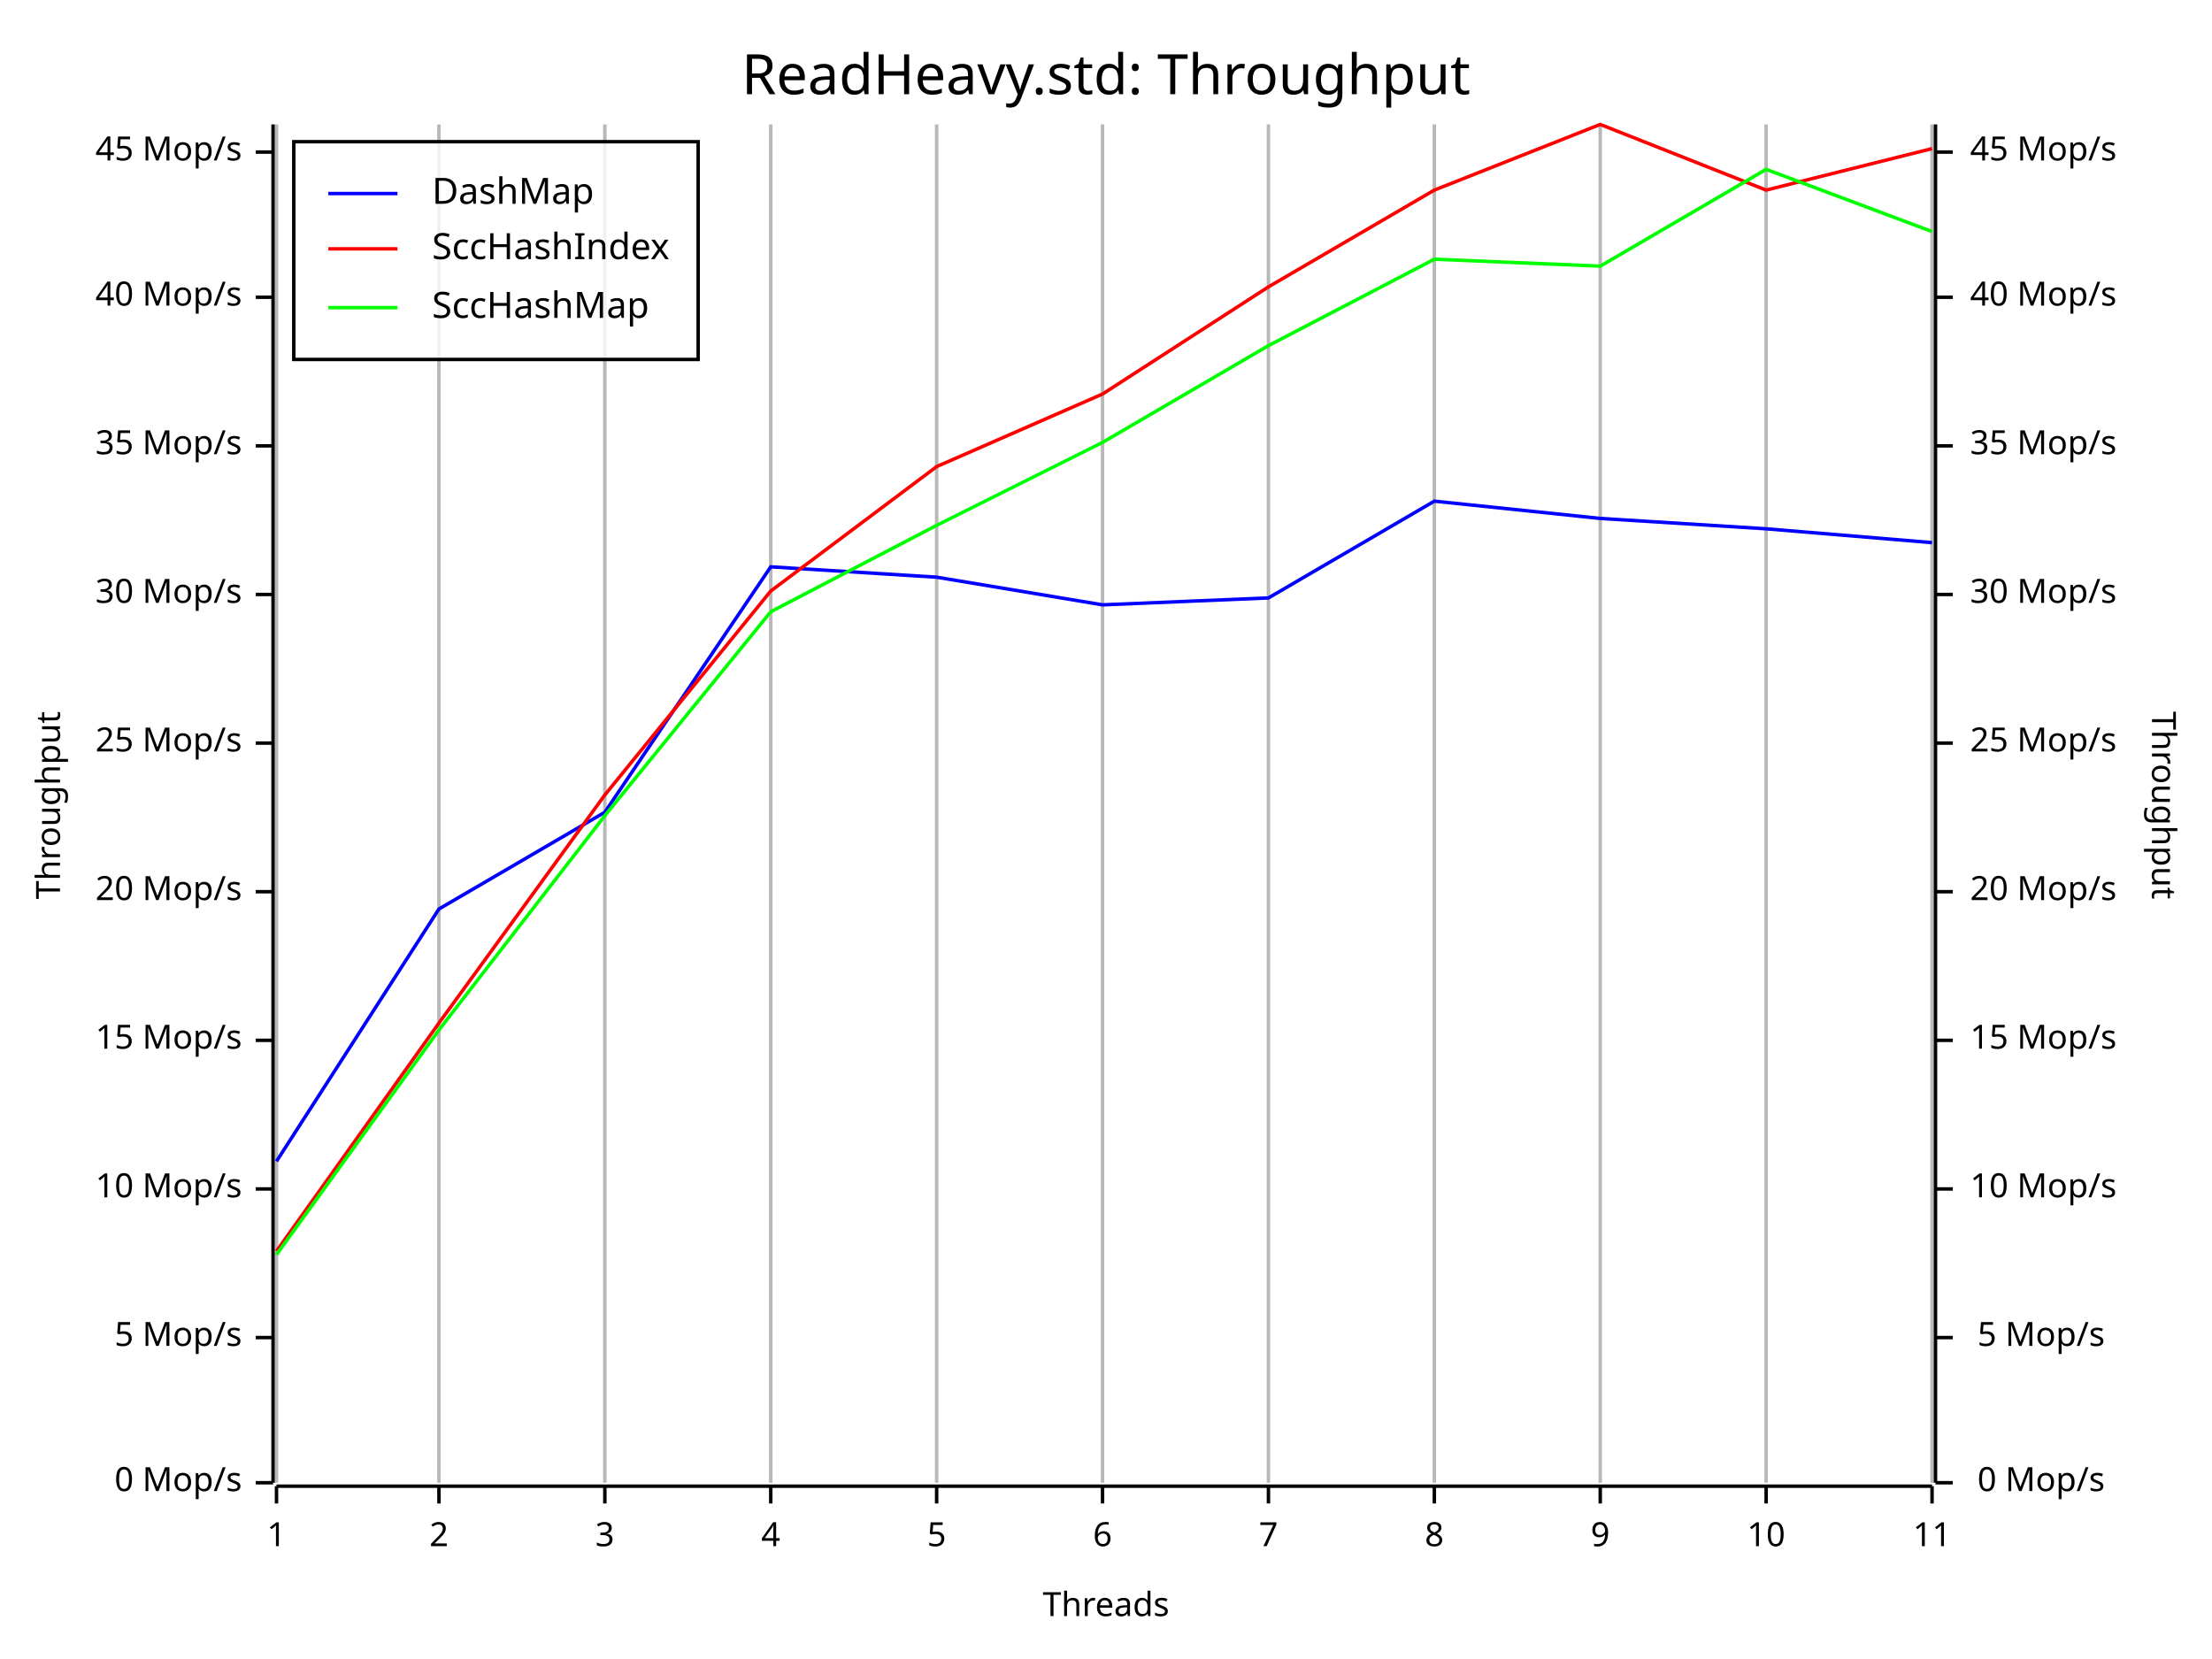
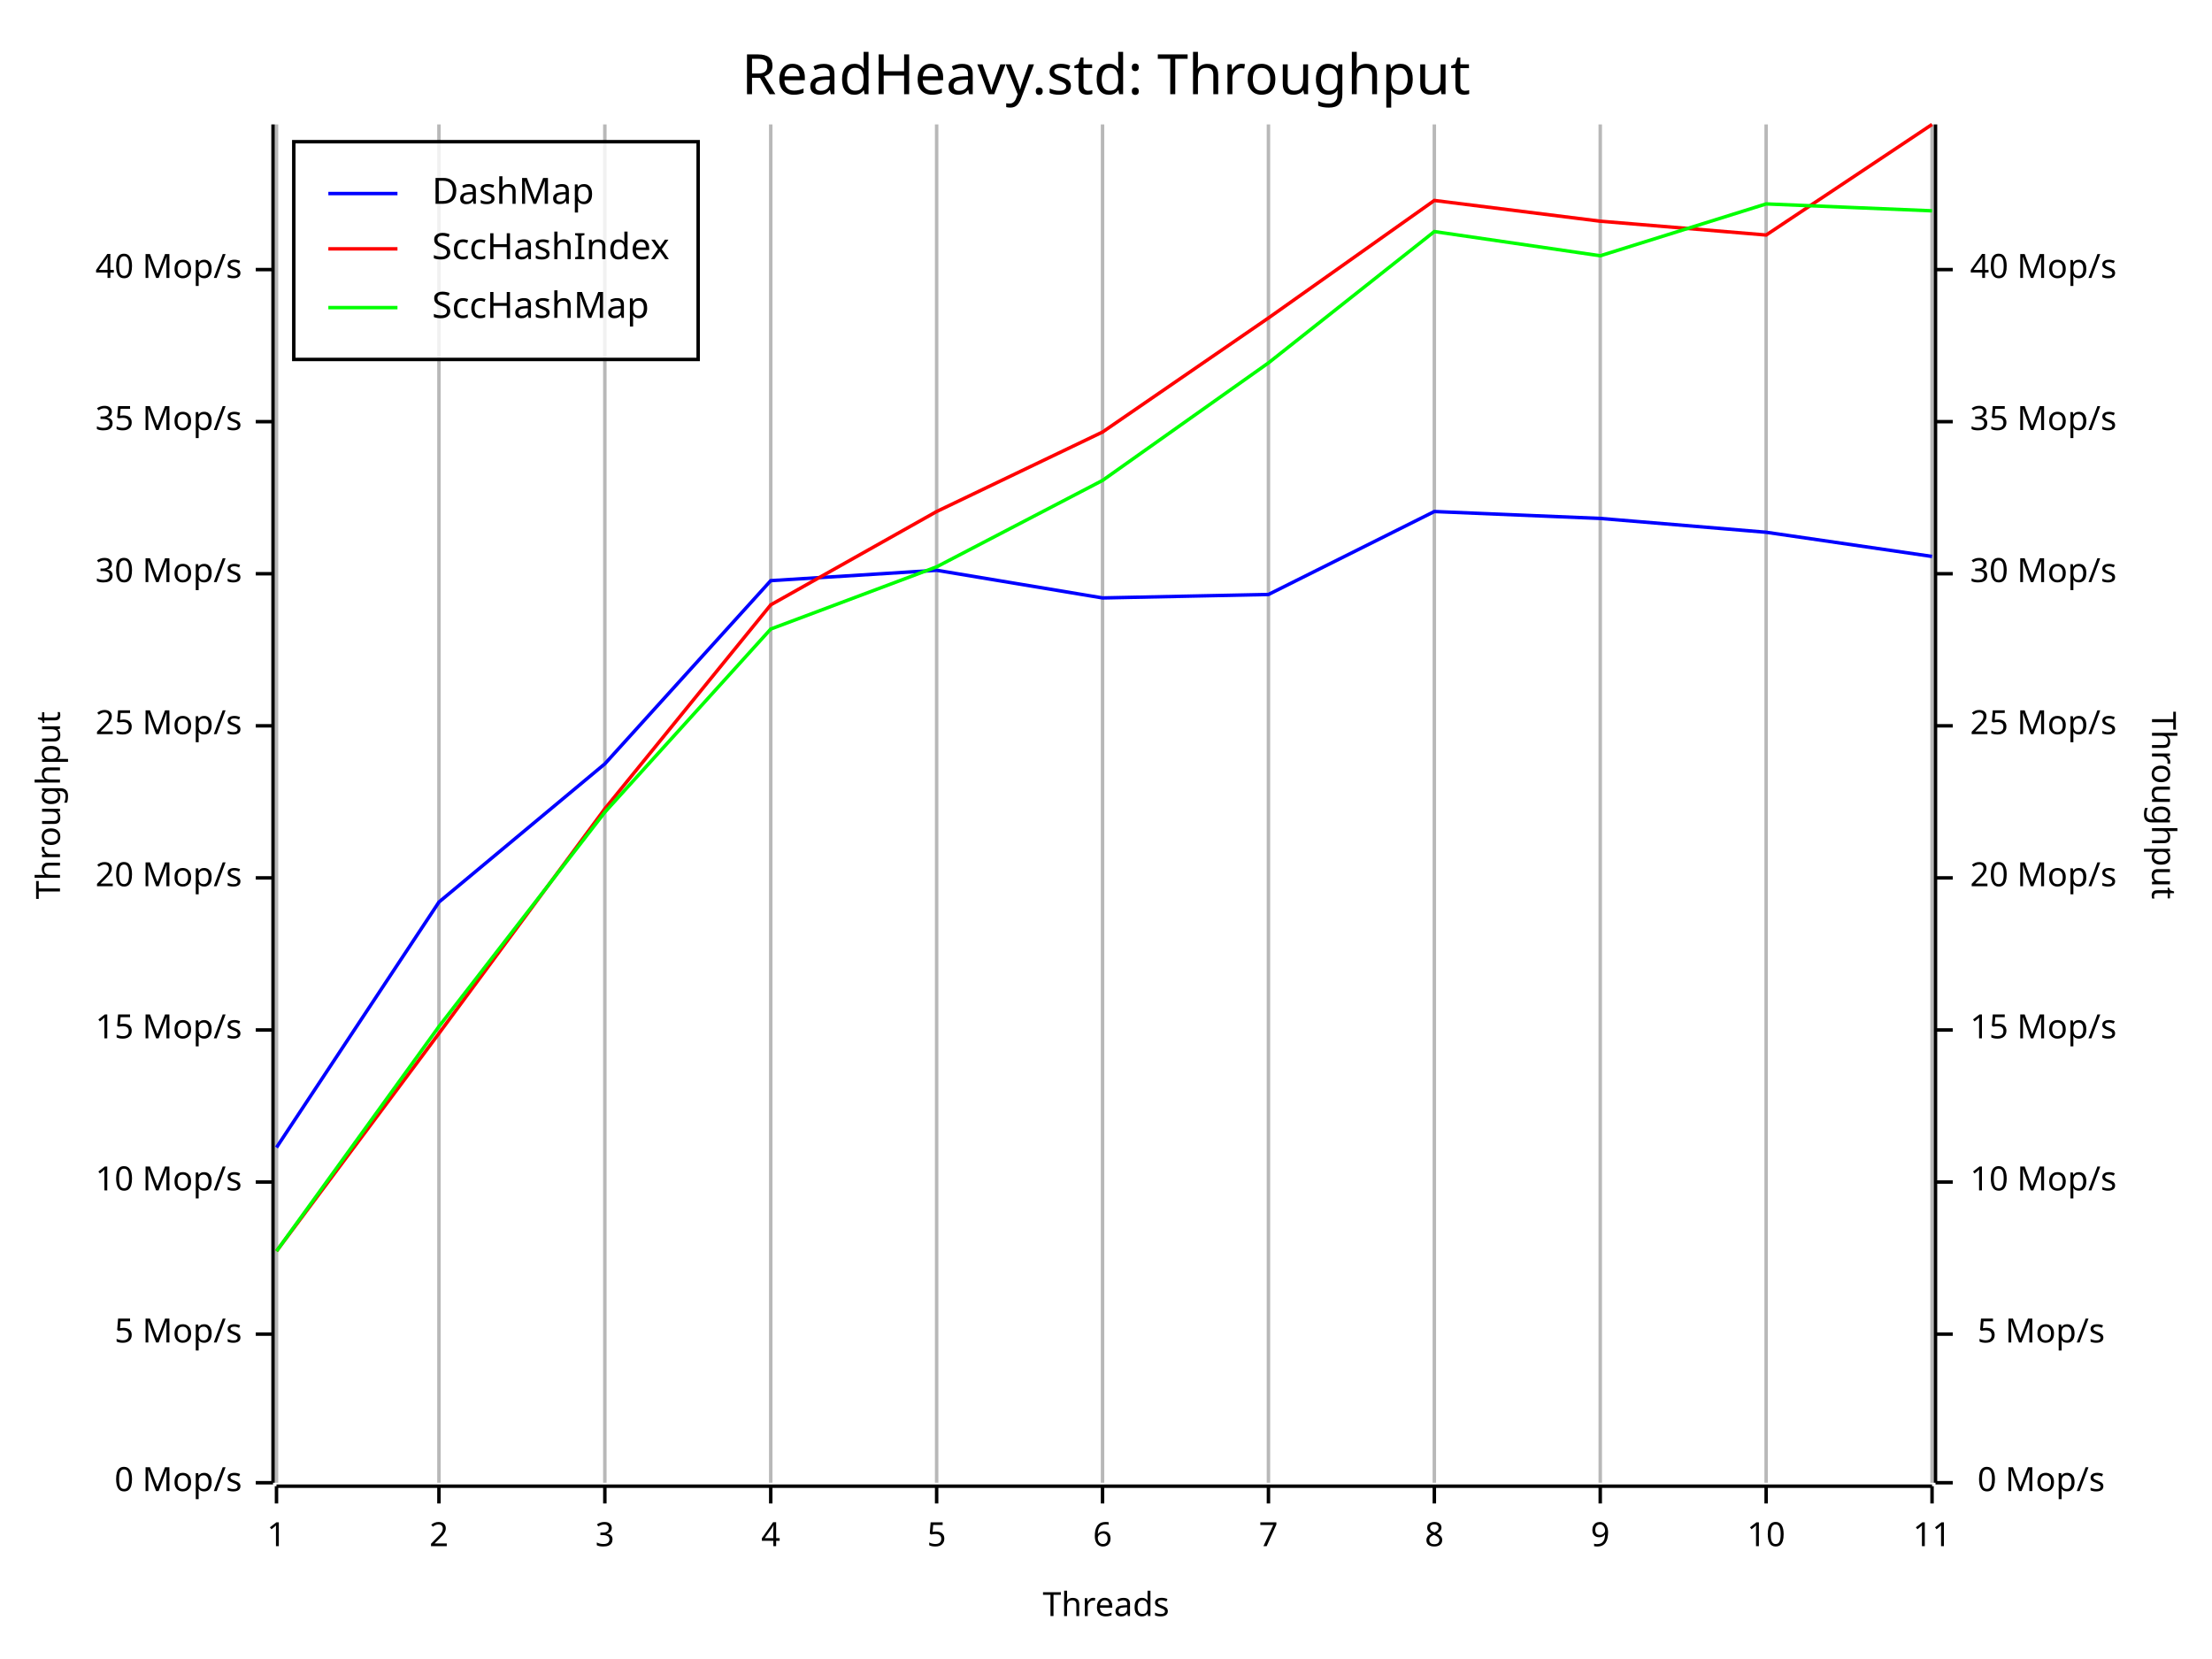
<svg xmlns="http://www.w3.org/2000/svg" width="640" height="480" viewBox="0 0 640 480">
  <rect x="0" y="0" width="640" height="480" opacity="1" fill="#FFFFFF" stroke="none" />
  <text x="320" y="15" dy="0.76em" text-anchor="middle" font-family="Fira Code" font-size="16.129" opacity="1" fill="#000000">
ReadHeavy.std: Throughput
</text>
  <line opacity="0.1" stroke="#000000" stroke-width="1" x1="80" y1="429" x2="80" y2="36" />
  <line opacity="0.1" stroke="#000000" stroke-width="1" x1="127" y1="429" x2="127" y2="36" />
  <line opacity="0.1" stroke="#000000" stroke-width="1" x1="175" y1="429" x2="175" y2="36" />
  <line opacity="0.1" stroke="#000000" stroke-width="1" x1="223" y1="429" x2="223" y2="36" />
  <line opacity="0.1" stroke="#000000" stroke-width="1" x1="271" y1="429" x2="271" y2="36" />
  <line opacity="0.1" stroke="#000000" stroke-width="1" x1="319" y1="429" x2="319" y2="36" />
  <line opacity="0.1" stroke="#000000" stroke-width="1" x1="367" y1="429" x2="367" y2="36" />
  <line opacity="0.1" stroke="#000000" stroke-width="1" x1="415" y1="429" x2="415" y2="36" />
  <line opacity="0.1" stroke="#000000" stroke-width="1" x1="463" y1="429" x2="463" y2="36" />
  <line opacity="0.1" stroke="#000000" stroke-width="1" x1="511" y1="429" x2="511" y2="36" />
  <line opacity="0.1" stroke="#000000" stroke-width="1" x1="559" y1="429" x2="559" y2="36" />
  <text x="10" y="233" dy="0.76em" text-anchor="middle" font-family="sans-serif" font-size="9.677" opacity="1" fill="#000000" transform="rotate(270, 10, 233)">
Throughput
</text>
  <text x="320" y="470" dy="-0.5ex" text-anchor="middle" font-family="sans-serif" font-size="9.677" opacity="1" fill="#000000">
Threads
</text>
  <text x="630" y="233" dy="0.76em" text-anchor="middle" font-family="sans-serif" font-size="9.677" opacity="1" fill="#000000" transform="rotate(90, 630, 233)">
Throughput
</text>
  <line opacity="0.2" stroke="#000000" stroke-width="1" x1="80" y1="429" x2="80" y2="36" />
  <line opacity="0.2" stroke="#000000" stroke-width="1" x1="127" y1="429" x2="127" y2="36" />
  <line opacity="0.2" stroke="#000000" stroke-width="1" x1="175" y1="429" x2="175" y2="36" />
  <line opacity="0.2" stroke="#000000" stroke-width="1" x1="223" y1="429" x2="223" y2="36" />
  <line opacity="0.2" stroke="#000000" stroke-width="1" x1="271" y1="429" x2="271" y2="36" />
  <line opacity="0.2" stroke="#000000" stroke-width="1" x1="319" y1="429" x2="319" y2="36" />
  <line opacity="0.2" stroke="#000000" stroke-width="1" x1="367" y1="429" x2="367" y2="36" />
  <line opacity="0.2" stroke="#000000" stroke-width="1" x1="415" y1="429" x2="415" y2="36" />
  <line opacity="0.2" stroke="#000000" stroke-width="1" x1="463" y1="429" x2="463" y2="36" />
  <line opacity="0.2" stroke="#000000" stroke-width="1" x1="511" y1="429" x2="511" y2="36" />
  <line opacity="0.2" stroke="#000000" stroke-width="1" x1="559" y1="429" x2="559" y2="36" />
  <polyline fill="none" opacity="1" stroke="#000000" stroke-width="1" points="79,36 79,429 " />
  <text x="70" y="429" dy="0.5ex" text-anchor="end" font-family="sans-serif" font-size="9.677" opacity="1" fill="#000000">
0 Mop/s
</text>
  <polyline fill="none" opacity="1" stroke="#000000" stroke-width="1" points="74,429 79,429 " />
-   <text x="70" y="387" dy="0.5ex" text-anchor="end" font-family="sans-serif" font-size="9.677" opacity="1" fill="#000000">
+   <text x="70" y="386" dy="0.5ex" text-anchor="end" font-family="sans-serif" font-size="9.677" opacity="1" fill="#000000">
5 Mop/s
</text>
-   <polyline fill="none" opacity="1" stroke="#000000" stroke-width="1" points="74,387 79,387 " />
-   <text x="70" y="344" dy="0.5ex" text-anchor="end" font-family="sans-serif" font-size="9.677" opacity="1" fill="#000000">
+   <polyline fill="none" opacity="1" stroke="#000000" stroke-width="1" points="74,386 79,386 " />
+   <text x="70" y="342" dy="0.5ex" text-anchor="end" font-family="sans-serif" font-size="9.677" opacity="1" fill="#000000">
10 Mop/s
</text>
-   <polyline fill="none" opacity="1" stroke="#000000" stroke-width="1" points="74,344 79,344 " />
-   <text x="70" y="301" dy="0.5ex" text-anchor="end" font-family="sans-serif" font-size="9.677" opacity="1" fill="#000000">
+   <polyline fill="none" opacity="1" stroke="#000000" stroke-width="1" points="74,342 79,342 " />
+   <text x="70" y="298" dy="0.5ex" text-anchor="end" font-family="sans-serif" font-size="9.677" opacity="1" fill="#000000">
15 Mop/s
</text>
-   <polyline fill="none" opacity="1" stroke="#000000" stroke-width="1" points="74,301 79,301 " />
-   <text x="70" y="258" dy="0.5ex" text-anchor="end" font-family="sans-serif" font-size="9.677" opacity="1" fill="#000000">
+   <polyline fill="none" opacity="1" stroke="#000000" stroke-width="1" points="74,298 79,298 " />
+   <text x="70" y="254" dy="0.5ex" text-anchor="end" font-family="sans-serif" font-size="9.677" opacity="1" fill="#000000">
20 Mop/s
</text>
-   <polyline fill="none" opacity="1" stroke="#000000" stroke-width="1" points="74,258 79,258 " />
-   <text x="70" y="215" dy="0.5ex" text-anchor="end" font-family="sans-serif" font-size="9.677" opacity="1" fill="#000000">
+   <polyline fill="none" opacity="1" stroke="#000000" stroke-width="1" points="74,254 79,254 " />
+   <text x="70" y="210" dy="0.5ex" text-anchor="end" font-family="sans-serif" font-size="9.677" opacity="1" fill="#000000">
25 Mop/s
</text>
-   <polyline fill="none" opacity="1" stroke="#000000" stroke-width="1" points="74,215 79,215 " />
-   <text x="70" y="172" dy="0.5ex" text-anchor="end" font-family="sans-serif" font-size="9.677" opacity="1" fill="#000000">
+   <polyline fill="none" opacity="1" stroke="#000000" stroke-width="1" points="74,210 79,210 " />
+   <text x="70" y="166" dy="0.5ex" text-anchor="end" font-family="sans-serif" font-size="9.677" opacity="1" fill="#000000">
30 Mop/s
</text>
-   <polyline fill="none" opacity="1" stroke="#000000" stroke-width="1" points="74,172 79,172 " />
-   <text x="70" y="129" dy="0.5ex" text-anchor="end" font-family="sans-serif" font-size="9.677" opacity="1" fill="#000000">
+   <polyline fill="none" opacity="1" stroke="#000000" stroke-width="1" points="74,166 79,166 " />
+   <text x="70" y="122" dy="0.5ex" text-anchor="end" font-family="sans-serif" font-size="9.677" opacity="1" fill="#000000">
35 Mop/s
</text>
-   <polyline fill="none" opacity="1" stroke="#000000" stroke-width="1" points="74,129 79,129 " />
-   <text x="70" y="86" dy="0.5ex" text-anchor="end" font-family="sans-serif" font-size="9.677" opacity="1" fill="#000000">
+   <polyline fill="none" opacity="1" stroke="#000000" stroke-width="1" points="74,122 79,122 " />
+   <text x="70" y="78" dy="0.5ex" text-anchor="end" font-family="sans-serif" font-size="9.677" opacity="1" fill="#000000">
40 Mop/s
</text>
-   <polyline fill="none" opacity="1" stroke="#000000" stroke-width="1" points="74,86 79,86 " />
-   <text x="70" y="44" dy="0.5ex" text-anchor="end" font-family="sans-serif" font-size="9.677" opacity="1" fill="#000000">
- 45 Mop/s
- </text>
-   <polyline fill="none" opacity="1" stroke="#000000" stroke-width="1" points="74,44 79,44 " />
+   <polyline fill="none" opacity="1" stroke="#000000" stroke-width="1" points="74,78 79,78 " />
  <polyline fill="none" opacity="1" stroke="#000000" stroke-width="1" points="80,430 559,430 " />
  <text x="80" y="440" dy="0.76em" text-anchor="middle" font-family="sans-serif" font-size="9.677" opacity="1" fill="#000000">
1
</text>
  <polyline fill="none" opacity="1" stroke="#000000" stroke-width="1" points="80,430 80,435 " />
  <text x="127" y="440" dy="0.76em" text-anchor="middle" font-family="sans-serif" font-size="9.677" opacity="1" fill="#000000">
2
</text>
  <polyline fill="none" opacity="1" stroke="#000000" stroke-width="1" points="127,430 127,435 " />
  <text x="175" y="440" dy="0.76em" text-anchor="middle" font-family="sans-serif" font-size="9.677" opacity="1" fill="#000000">
3
</text>
  <polyline fill="none" opacity="1" stroke="#000000" stroke-width="1" points="175,430 175,435 " />
  <text x="223" y="440" dy="0.76em" text-anchor="middle" font-family="sans-serif" font-size="9.677" opacity="1" fill="#000000">
4
</text>
  <polyline fill="none" opacity="1" stroke="#000000" stroke-width="1" points="223,430 223,435 " />
  <text x="271" y="440" dy="0.76em" text-anchor="middle" font-family="sans-serif" font-size="9.677" opacity="1" fill="#000000">
5
</text>
  <polyline fill="none" opacity="1" stroke="#000000" stroke-width="1" points="271,430 271,435 " />
  <text x="319" y="440" dy="0.76em" text-anchor="middle" font-family="sans-serif" font-size="9.677" opacity="1" fill="#000000">
6
</text>
  <polyline fill="none" opacity="1" stroke="#000000" stroke-width="1" points="319,430 319,435 " />
  <text x="367" y="440" dy="0.76em" text-anchor="middle" font-family="sans-serif" font-size="9.677" opacity="1" fill="#000000">
7
</text>
  <polyline fill="none" opacity="1" stroke="#000000" stroke-width="1" points="367,430 367,435 " />
  <text x="415" y="440" dy="0.76em" text-anchor="middle" font-family="sans-serif" font-size="9.677" opacity="1" fill="#000000">
8
</text>
  <polyline fill="none" opacity="1" stroke="#000000" stroke-width="1" points="415,430 415,435 " />
  <text x="463" y="440" dy="0.76em" text-anchor="middle" font-family="sans-serif" font-size="9.677" opacity="1" fill="#000000">
9
</text>
  <polyline fill="none" opacity="1" stroke="#000000" stroke-width="1" points="463,430 463,435 " />
  <text x="511" y="440" dy="0.76em" text-anchor="middle" font-family="sans-serif" font-size="9.677" opacity="1" fill="#000000">
10
</text>
  <polyline fill="none" opacity="1" stroke="#000000" stroke-width="1" points="511,430 511,435 " />
  <text x="559" y="440" dy="0.76em" text-anchor="middle" font-family="sans-serif" font-size="9.677" opacity="1" fill="#000000">
11
</text>
  <polyline fill="none" opacity="1" stroke="#000000" stroke-width="1" points="559,430 559,435 " />
  <polyline fill="none" opacity="1" stroke="#000000" stroke-width="1" points="560,36 560,429 " />
  <text x="609" y="429" dy="0.5ex" text-anchor="end" font-family="sans-serif" font-size="9.677" opacity="1" fill="#000000">
0 Mop/s
</text>
  <polyline fill="none" opacity="1" stroke="#000000" stroke-width="1" points="560,429 565,429 " />
-   <text x="609" y="387" dy="0.5ex" text-anchor="end" font-family="sans-serif" font-size="9.677" opacity="1" fill="#000000">
+   <text x="609" y="386" dy="0.5ex" text-anchor="end" font-family="sans-serif" font-size="9.677" opacity="1" fill="#000000">
5 Mop/s
</text>
-   <polyline fill="none" opacity="1" stroke="#000000" stroke-width="1" points="560,387 565,387 " />
-   <text x="570" y="344" dy="0.5ex" text-anchor="start" font-family="sans-serif" font-size="9.677" opacity="1" fill="#000000">
+   <polyline fill="none" opacity="1" stroke="#000000" stroke-width="1" points="560,386 565,386 " />
+   <text x="570" y="342" dy="0.5ex" text-anchor="start" font-family="sans-serif" font-size="9.677" opacity="1" fill="#000000">
10 Mop/s
</text>
-   <polyline fill="none" opacity="1" stroke="#000000" stroke-width="1" points="560,344 565,344 " />
-   <text x="570" y="301" dy="0.5ex" text-anchor="start" font-family="sans-serif" font-size="9.677" opacity="1" fill="#000000">
+   <polyline fill="none" opacity="1" stroke="#000000" stroke-width="1" points="560,342 565,342 " />
+   <text x="570" y="298" dy="0.5ex" text-anchor="start" font-family="sans-serif" font-size="9.677" opacity="1" fill="#000000">
15 Mop/s
</text>
-   <polyline fill="none" opacity="1" stroke="#000000" stroke-width="1" points="560,301 565,301 " />
-   <text x="570" y="258" dy="0.5ex" text-anchor="start" font-family="sans-serif" font-size="9.677" opacity="1" fill="#000000">
+   <polyline fill="none" opacity="1" stroke="#000000" stroke-width="1" points="560,298 565,298 " />
+   <text x="570" y="254" dy="0.5ex" text-anchor="start" font-family="sans-serif" font-size="9.677" opacity="1" fill="#000000">
20 Mop/s
</text>
-   <polyline fill="none" opacity="1" stroke="#000000" stroke-width="1" points="560,258 565,258 " />
-   <text x="570" y="215" dy="0.5ex" text-anchor="start" font-family="sans-serif" font-size="9.677" opacity="1" fill="#000000">
+   <polyline fill="none" opacity="1" stroke="#000000" stroke-width="1" points="560,254 565,254 " />
+   <text x="570" y="210" dy="0.5ex" text-anchor="start" font-family="sans-serif" font-size="9.677" opacity="1" fill="#000000">
25 Mop/s
</text>
-   <polyline fill="none" opacity="1" stroke="#000000" stroke-width="1" points="560,215 565,215 " />
-   <text x="570" y="172" dy="0.5ex" text-anchor="start" font-family="sans-serif" font-size="9.677" opacity="1" fill="#000000">
+   <polyline fill="none" opacity="1" stroke="#000000" stroke-width="1" points="560,210 565,210 " />
+   <text x="570" y="166" dy="0.5ex" text-anchor="start" font-family="sans-serif" font-size="9.677" opacity="1" fill="#000000">
30 Mop/s
</text>
-   <polyline fill="none" opacity="1" stroke="#000000" stroke-width="1" points="560,172 565,172 " />
-   <text x="570" y="129" dy="0.5ex" text-anchor="start" font-family="sans-serif" font-size="9.677" opacity="1" fill="#000000">
+   <polyline fill="none" opacity="1" stroke="#000000" stroke-width="1" points="560,166 565,166 " />
+   <text x="570" y="122" dy="0.5ex" text-anchor="start" font-family="sans-serif" font-size="9.677" opacity="1" fill="#000000">
35 Mop/s
</text>
-   <polyline fill="none" opacity="1" stroke="#000000" stroke-width="1" points="560,129 565,129 " />
-   <text x="570" y="86" dy="0.5ex" text-anchor="start" font-family="sans-serif" font-size="9.677" opacity="1" fill="#000000">
+   <polyline fill="none" opacity="1" stroke="#000000" stroke-width="1" points="560,122 565,122 " />
+   <text x="570" y="78" dy="0.5ex" text-anchor="start" font-family="sans-serif" font-size="9.677" opacity="1" fill="#000000">
40 Mop/s
</text>
-   <polyline fill="none" opacity="1" stroke="#000000" stroke-width="1" points="560,86 565,86 " />
-   <text x="570" y="44" dy="0.5ex" text-anchor="start" font-family="sans-serif" font-size="9.677" opacity="1" fill="#000000">
- 45 Mop/s
- </text>
-   <polyline fill="none" opacity="1" stroke="#000000" stroke-width="1" points="560,44 565,44 " />
-   <polyline fill="none" opacity="1" stroke="#0000FF" stroke-width="1" points="80,336 127,263 175,235 223,164 271,167 319,175 367,173 415,145 463,150 511,153 559,157 " />
-   <polyline fill="none" opacity="1" stroke="#FF0000" stroke-width="1" points="80,362 127,296 175,230 223,171 271,135 319,114 367,83 415,55 463,36 511,55 559,43 " />
-   <polyline fill="none" opacity="1" stroke="#00FF00" stroke-width="1" points="80,363 127,298 175,236 223,177 271,152 319,128 367,100 415,75 463,77 511,49 559,67 " />
+   <polyline fill="none" opacity="1" stroke="#000000" stroke-width="1" points="560,78 565,78 " />
+   <polyline fill="none" opacity="1" stroke="#0000FF" stroke-width="1" points="80,332 127,261 175,221 223,168 271,165 319,173 367,172 415,148 463,150 511,154 559,161 " />
+   <polyline fill="none" opacity="1" stroke="#FF0000" stroke-width="1" points="80,362 127,299 175,234 223,175 271,148 319,125 367,92 415,58 463,64 511,68 559,36 " />
+   <polyline fill="none" opacity="1" stroke="#00FF00" stroke-width="1" points="80,362 127,297 175,235 223,182 271,164 319,139 367,105 415,67 463,74 511,59 559,61 " />
  <rect x="85" y="41" width="117" height="63" opacity="0.8" fill="#FFFFFF" stroke="none" />
  <rect x="85" y="41" width="117" height="63" opacity="1" fill="none" stroke="#000000" />
  <text x="125" y="51" dy="0.76em" text-anchor="start" font-family="Fira Code" font-size="10.484" opacity="1" fill="#000000">
DashMap
</text>
  <text x="125" y="67" dy="0.76em" text-anchor="start" font-family="Fira Code" font-size="10.484" opacity="1" fill="#000000">
SccHashIndex
</text>
  <text x="125" y="84" dy="0.76em" text-anchor="start" font-family="Fira Code" font-size="10.484" opacity="1" fill="#000000">
SccHashMap
</text>
  <polyline fill="none" opacity="1" stroke="#0000FF" stroke-width="1" points="95,56 115,56 " />
  <polyline fill="none" opacity="1" stroke="#FF0000" stroke-width="1" points="95,72 115,72 " />
  <polyline fill="none" opacity="1" stroke="#00FF00" stroke-width="1" points="95,89 115,89 " />
</svg>
